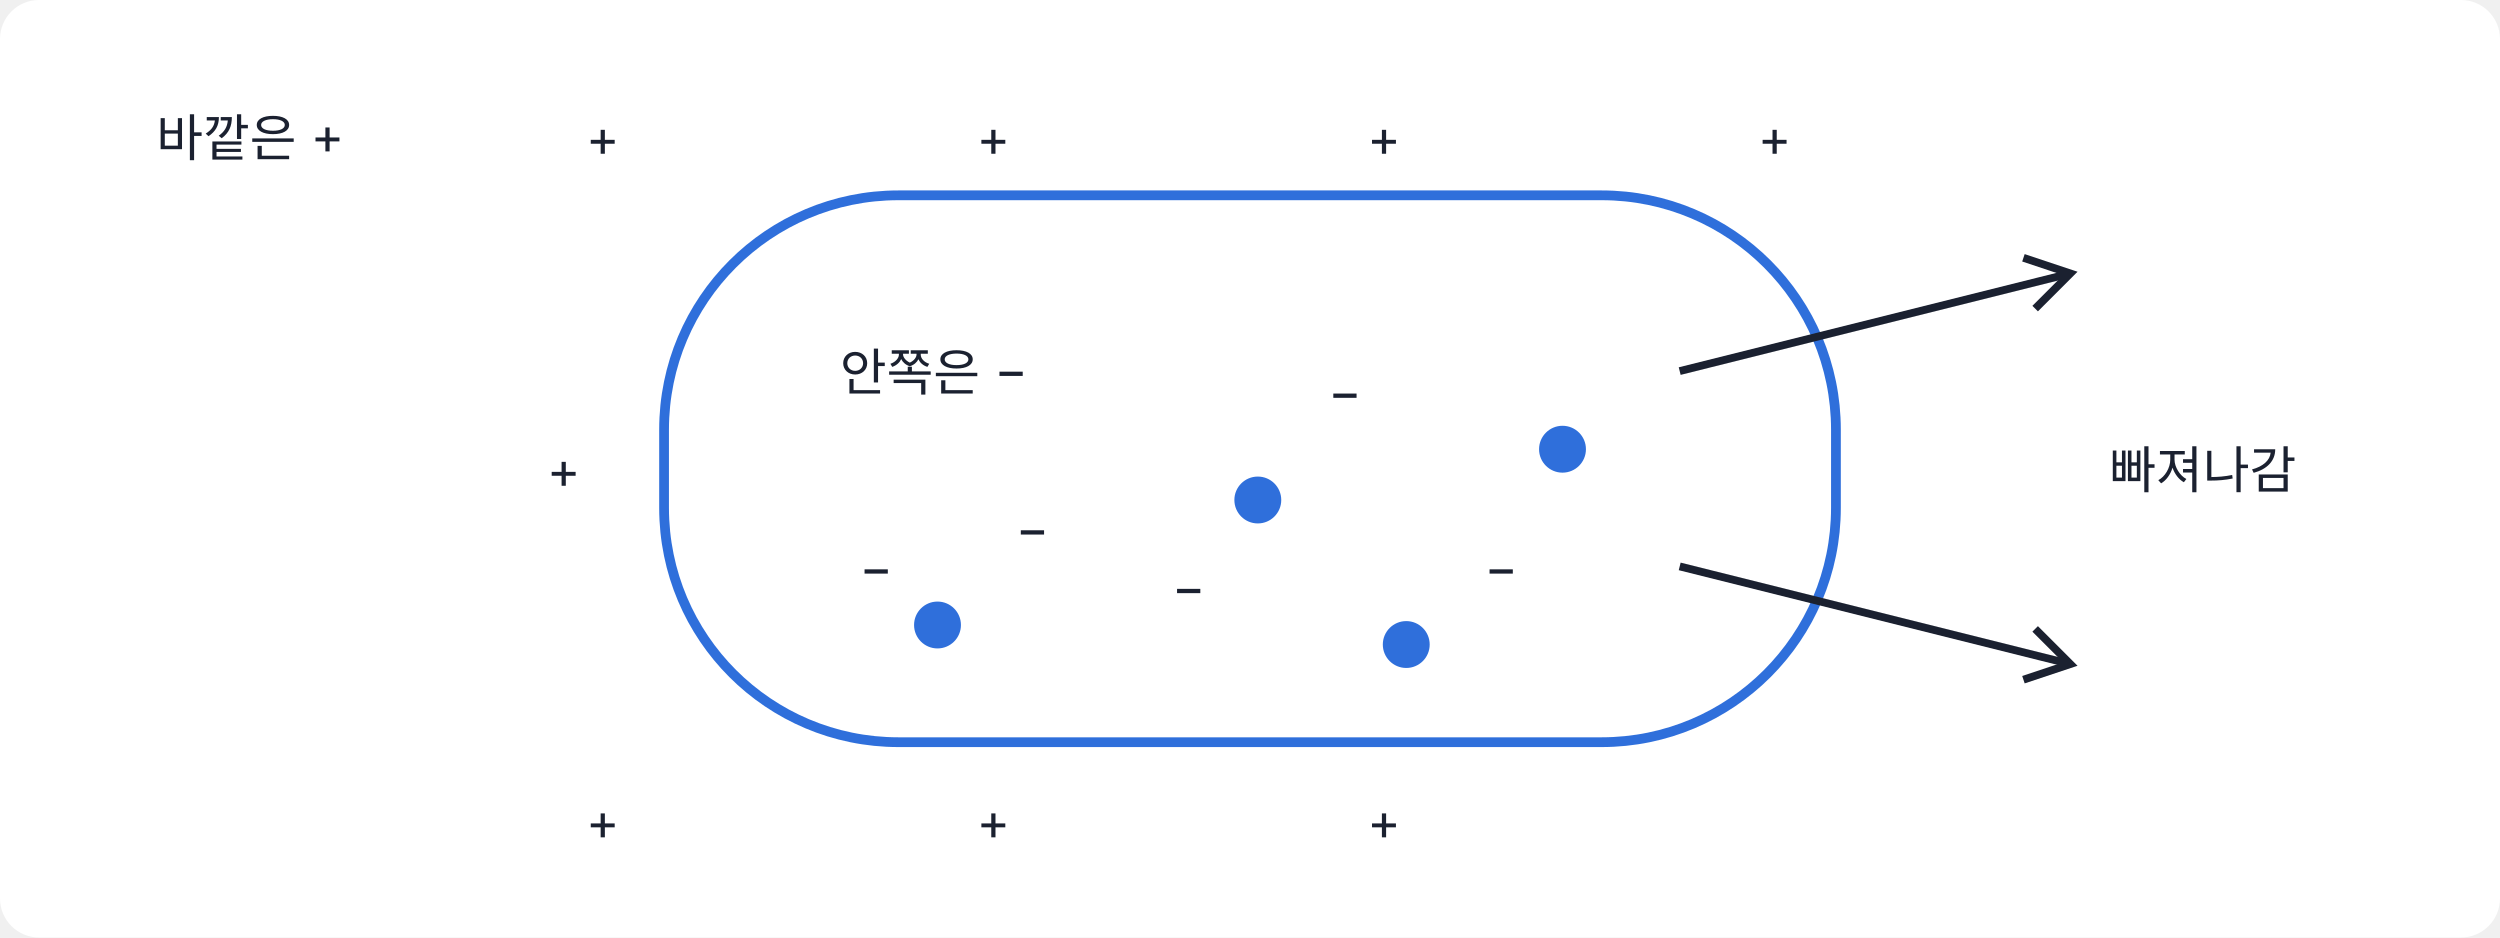
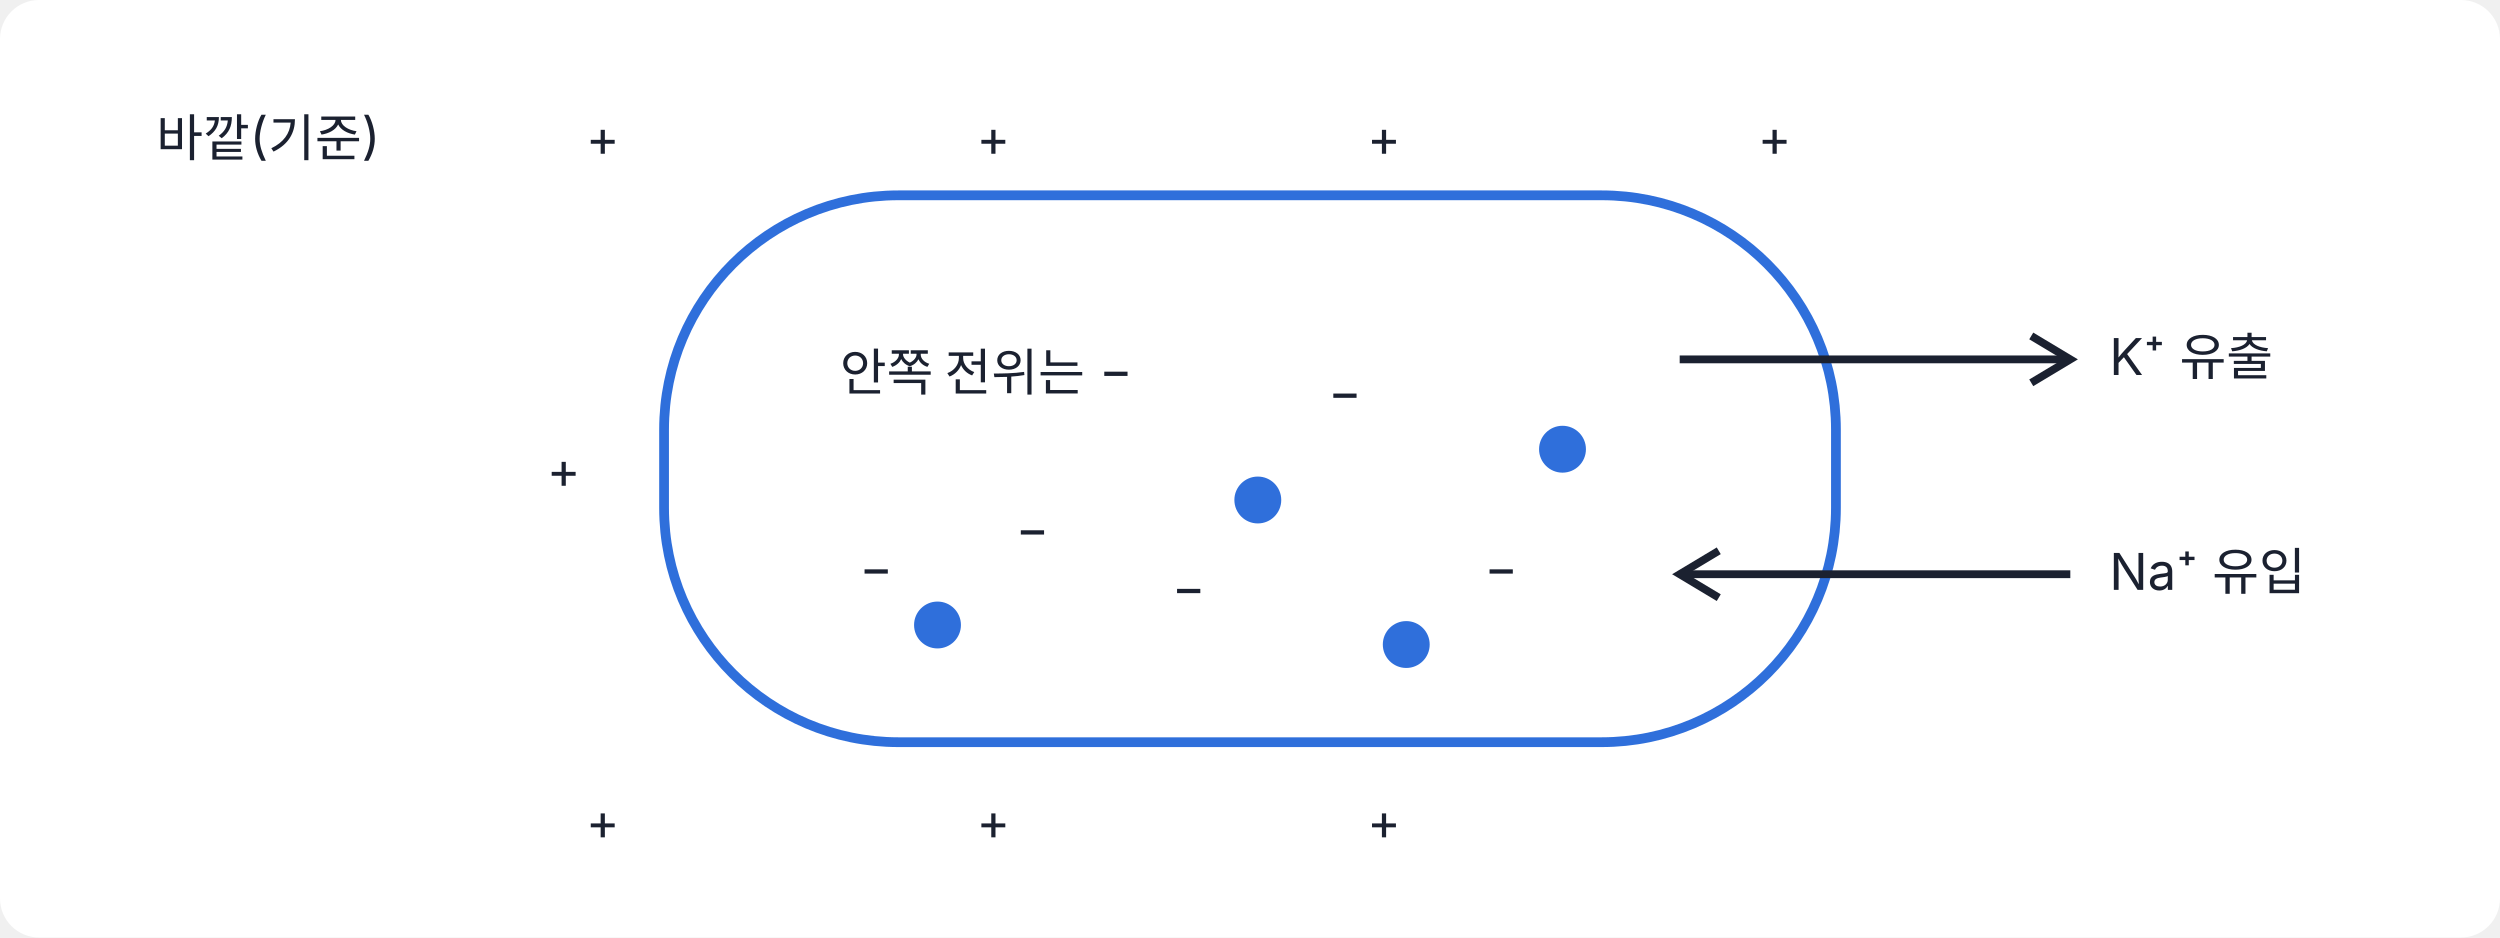
- <svg xmlns="http://www.w3.org/2000/svg" width="640" height="240" viewBox="0 0 640 240" role="img" aria-label="테두리만 있는 둥근 세포 바깥에는 플러스 표시가, 안쪽에는 마이너스 표시와 색칠된 알갱이가 있다. 오른쪽 테두리에서 두 화살표가 밖으로 나가 알갱이가 빠져나가는 것을 보여 준다">
+ <svg xmlns="http://www.w3.org/2000/svg" width="640" height="240" viewBox="0 0 640 240" role="img" aria-label="휴지 상태의 세포 안쪽 전위는 바깥쪽보다 낮다. 오른쪽의 화살표는 누설 채널을 통한 K⁺ 유출과 Na⁺ 유입 방향을 표시한다.">
  <style>
svg { color: #1b2130; font-family: -apple-system, 'Apple SD Gothic Neo', 'Noto Sans KR', sans-serif; }
.fig-ink { stroke: #1b2130; fill: none; stroke-width: 2; }
.fig-accent { stroke: #2f6fdb; fill: none; stroke-width: 2.5; }
.fig-danger { stroke: #d92d20; fill: none; stroke-width: 2.5; }
.fig-dot { fill: #2f6fdb; }
.fig-text { fill: #1b2130; font-size: 13px; }
.fig-muted { fill: #4a5468; font-size: 12px; }
.axis { stroke: #dde2ea; stroke-width: 1.5; }
.tick { fill: #4a5468; font-size: 11px; }
.plot-truth { fill: none; stroke: #4a5468; stroke-width: 1.5; stroke-dasharray: 5 4; }
.plot-fit { fill: none; stroke: #2f6fdb; stroke-width: 2.5; }
.pt-train { fill: #2f6fdb; }
.pt-test { fill: #b54708; }
.mark-ml { stroke: #2f6fdb; stroke-width: 1.5; stroke-dasharray: 3 3; }
.mark-map { stroke: #067647; stroke-width: 1.5; stroke-dasharray: 3 3; }
.plot-like { fill: none; stroke: #2f6fdb; stroke-width: 2; }
.plot-prior { fill: none; stroke: #6941c6; stroke-width: 2; stroke-dasharray: 6 4; }
.plot-post { fill: none; stroke: #067647; stroke-width: 3; }
</style>
  <rect x="0" y="0" width="640" height="240" rx="10" fill="#ffffff" />
  <rect x="170" y="50" width="300" height="140" rx="60" class="fig-accent" />
-   <text x="40" y="40" class="fig-text" font-size="14">바깥은 +</text>
+   <text x="40" y="40" class="fig-text" font-size="14">바깥(기준)</text>
  <text x="150" y="40" class="fig-text" font-size="14">+</text>
  <text x="250" y="40" class="fig-text" font-size="14">+</text>
  <text x="350" y="40" class="fig-text" font-size="14">+</text>
  <text x="450" y="40" class="fig-text" font-size="14">+</text>
  <text x="150" y="215" class="fig-text" font-size="14">+</text>
  <text x="250" y="215" class="fig-text" font-size="14">+</text>
  <text x="350" y="215" class="fig-text" font-size="14">+</text>
  <text x="140" y="125" class="fig-text" font-size="14">+</text>
-   <text x="215" y="100" class="fig-text" font-size="14">안쪽은 −</text>
+   <text x="215" y="100" class="fig-text" font-size="14">안쪽 전위는 −</text>
  <text x="220" y="150" class="fig-text" font-size="14">−</text>
  <text x="260" y="140" class="fig-text" font-size="14">−</text>
  <text x="300" y="155" class="fig-text" font-size="14">−</text>
  <text x="340" y="105" class="fig-text" font-size="14">−</text>
  <text x="380" y="150" class="fig-text" font-size="14">−</text>
  <circle cx="240" cy="160" r="6" class="fig-dot" />
  <circle cx="322" cy="128" r="6" class="fig-dot" />
  <circle cx="360" cy="165" r="6" class="fig-dot" />
  <circle cx="400" cy="115" r="6" class="fig-dot" />
-   <line x1="430" y1="95" x2="530" y2="70" class="fig-ink" />
-   <polyline points="518,66 530,70 521,79" class="fig-ink" />
-   <line x1="430" y1="145" x2="530" y2="170" class="fig-ink" />
-   <polyline points="521,161 530,170 518,174" class="fig-ink" />
-   <text x="540" y="125" class="fig-text" font-size="13">빠져나감</text>
+   <line x1="430" y1="92" x2="530" y2="92" class="fig-ink" />
+   <polyline points="520,86 530,92 520,98" class="fig-ink" />
+   <line x1="530" y1="147" x2="430" y2="147" class="fig-ink" />
+   <polyline points="440,141 430,147 440,153" class="fig-ink" />
+   <text x="540" y="96" class="fig-text" font-size="13">K⁺ 유출</text>
+   <text x="540" y="151" class="fig-text" font-size="13">Na⁺ 유입</text>
</svg>
